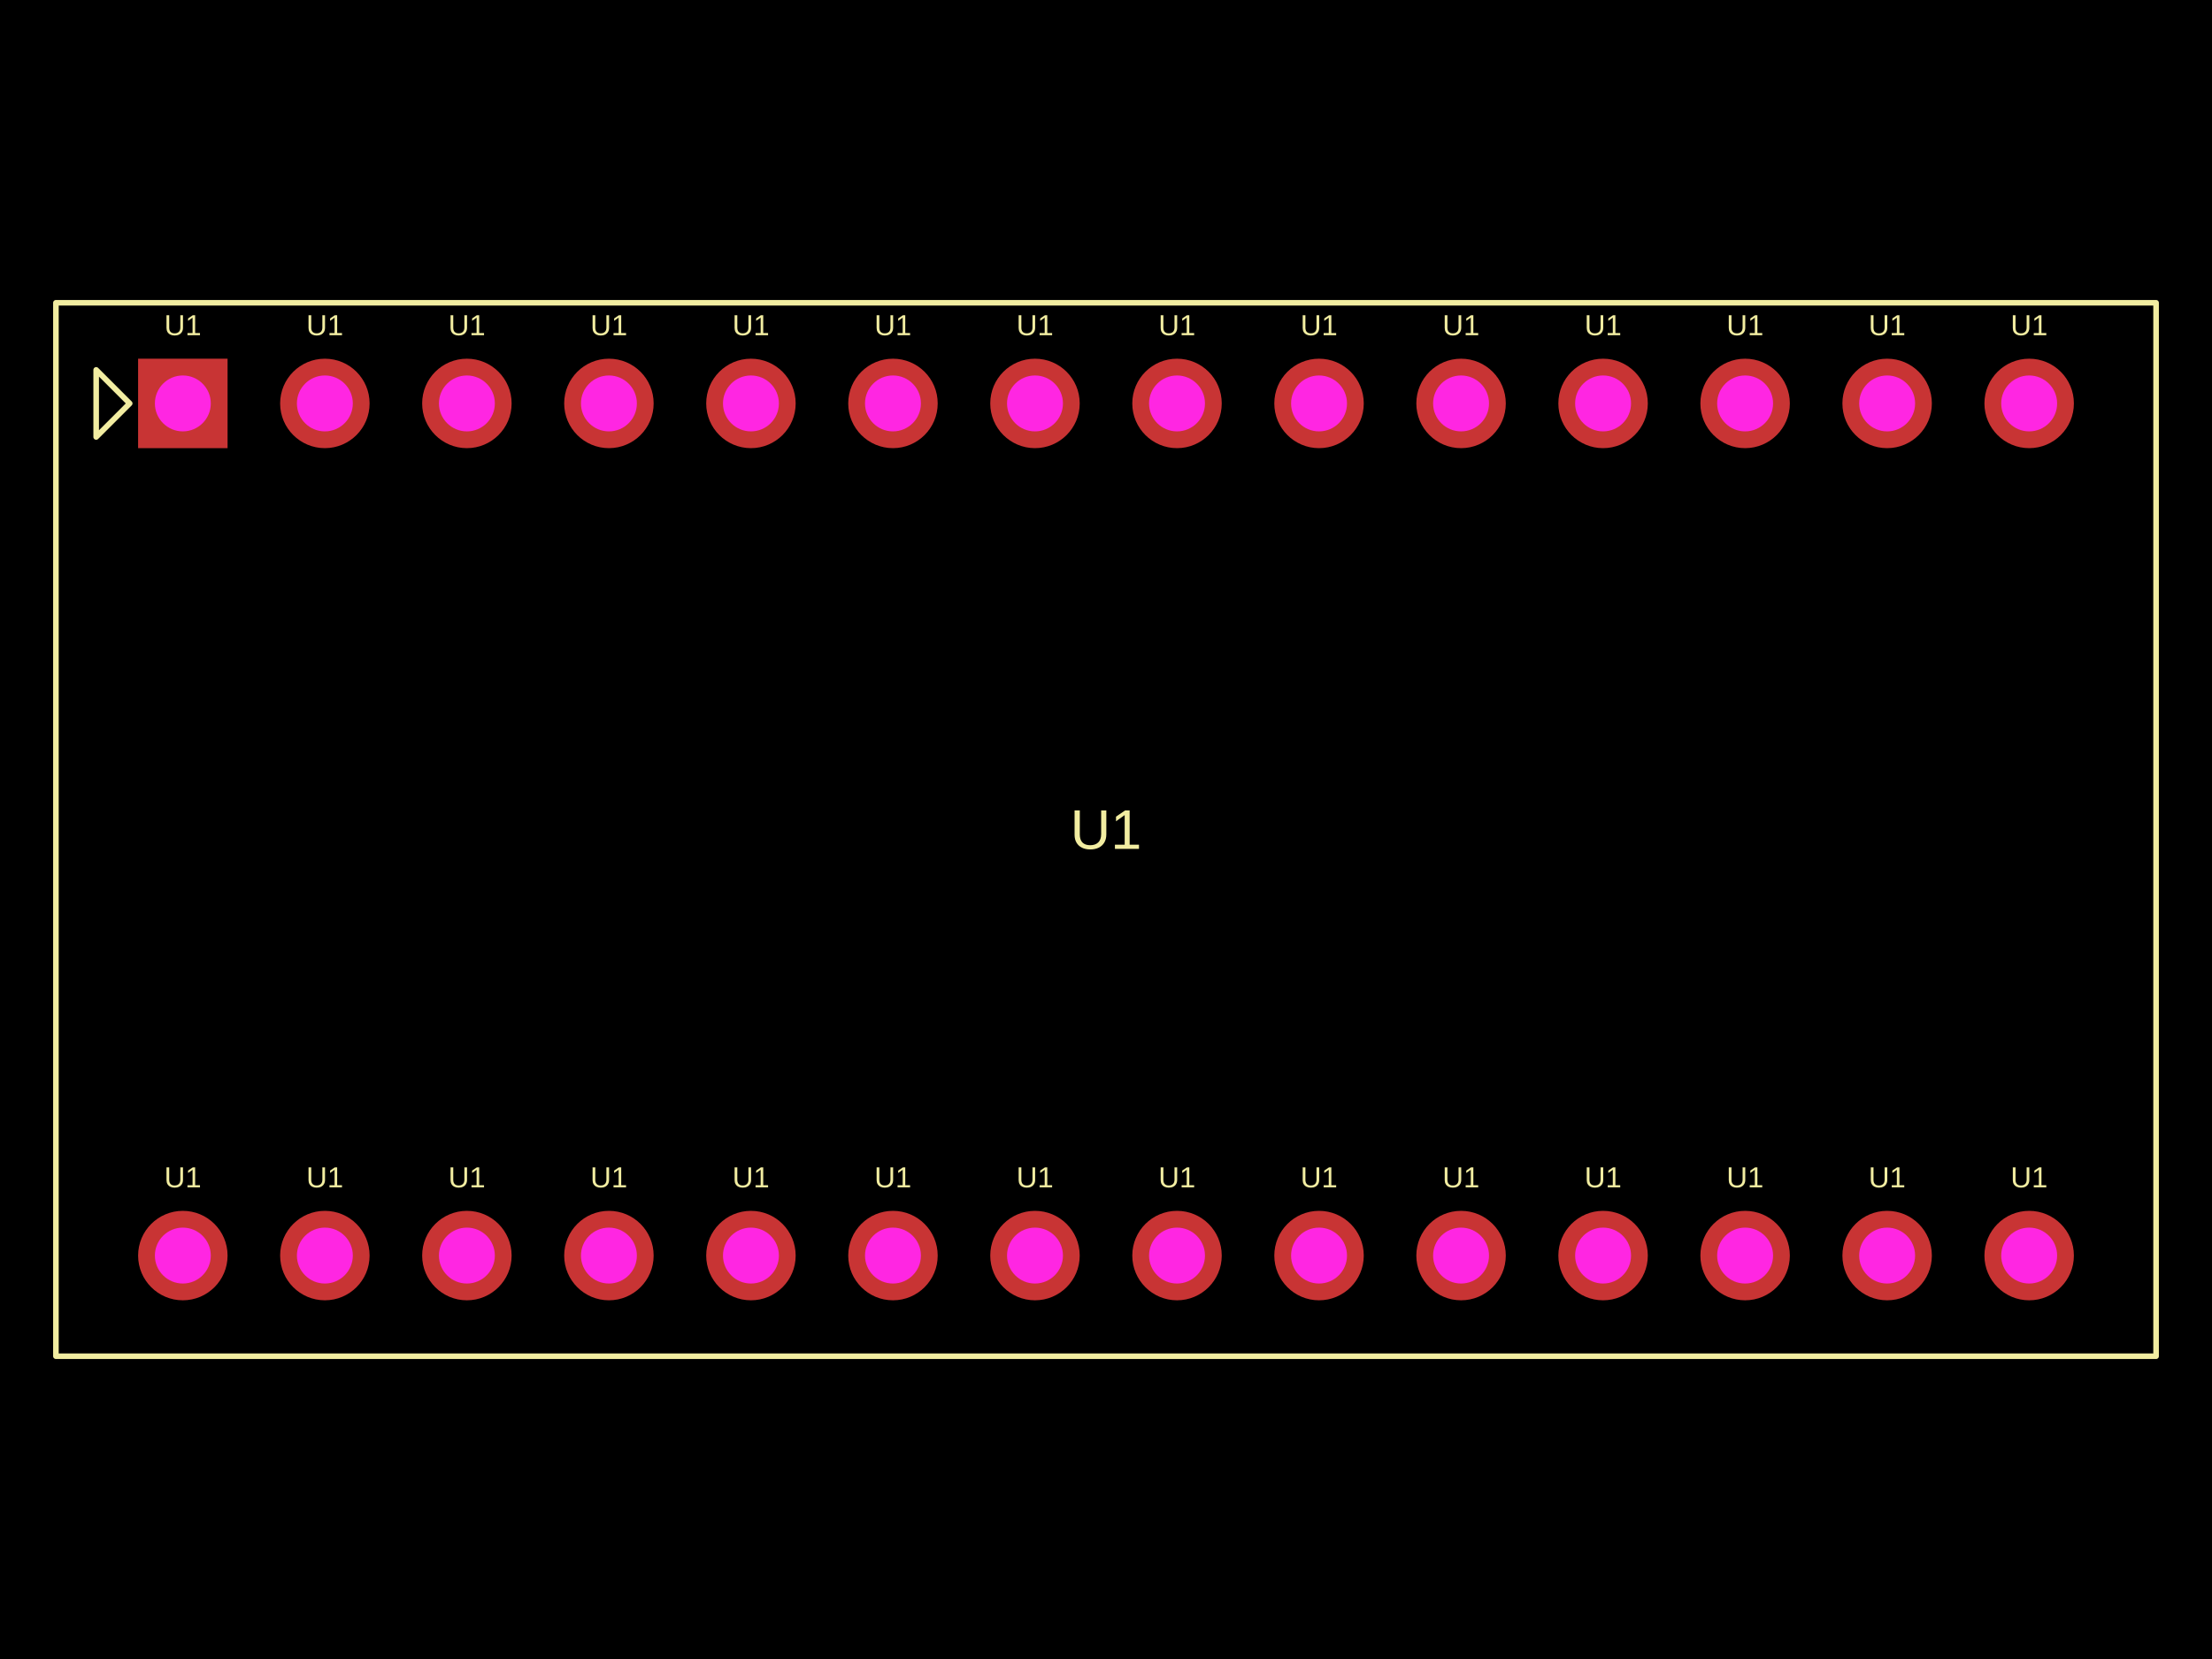
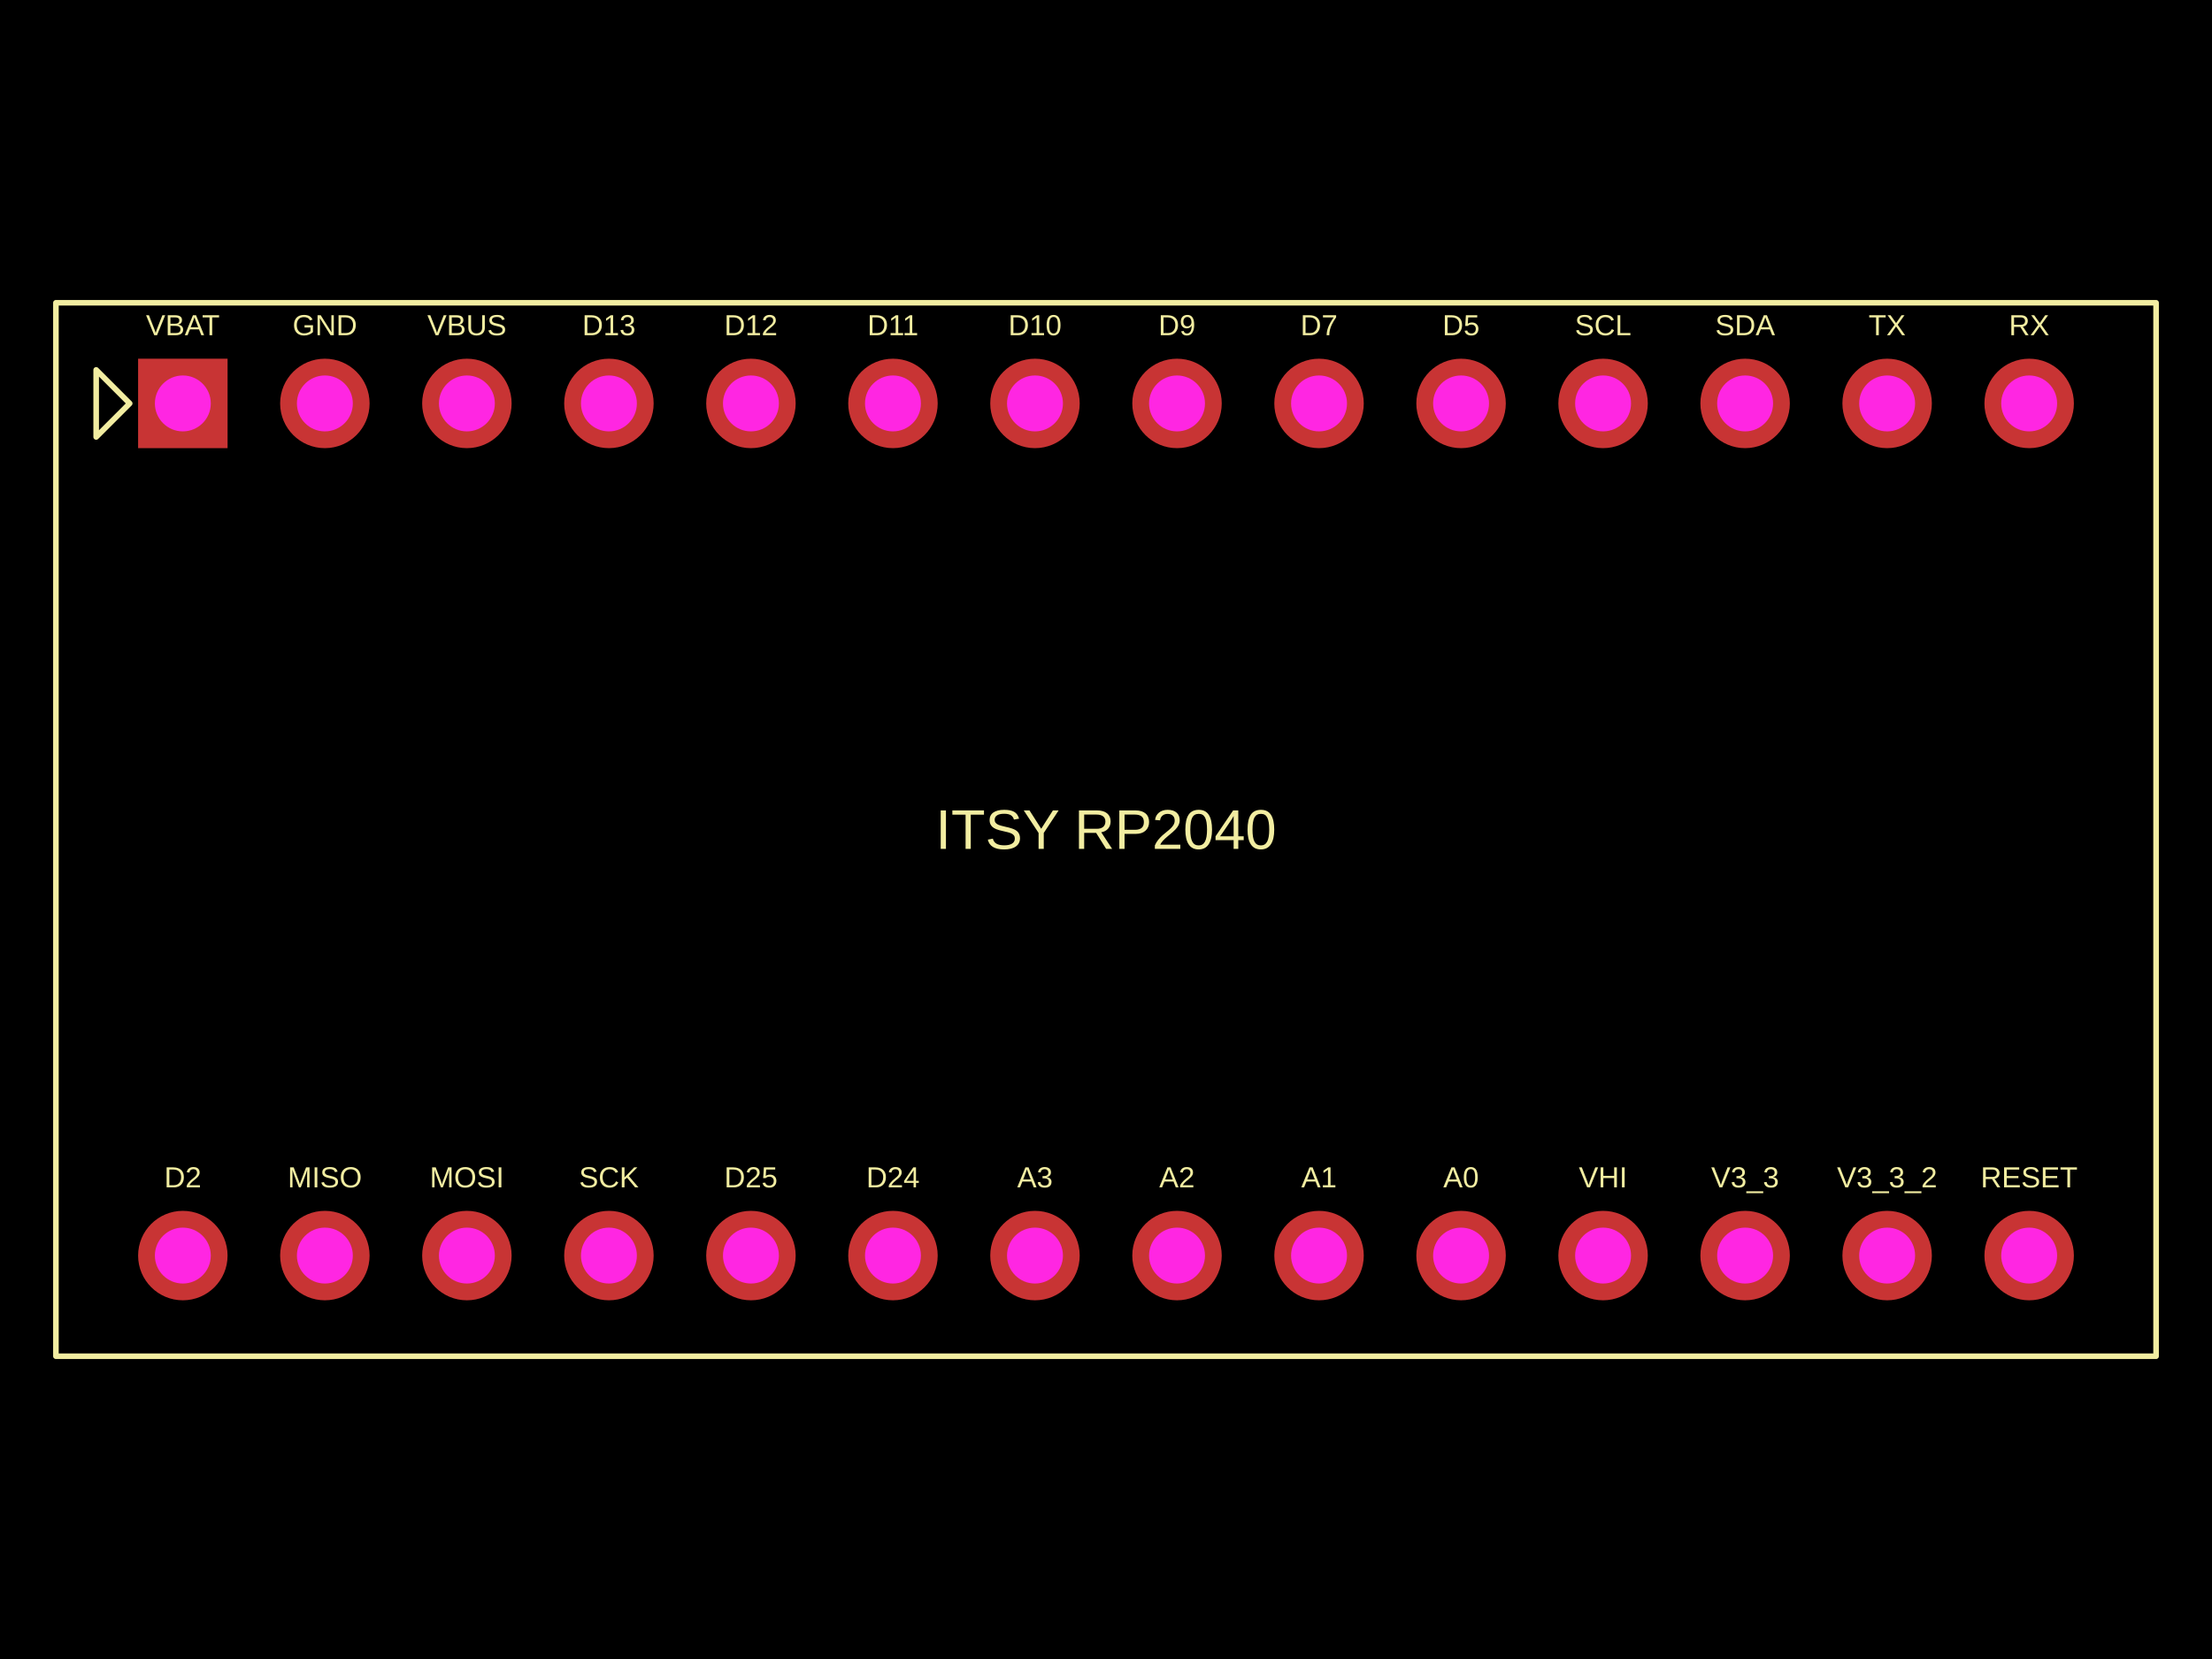
- <svg xmlns="http://www.w3.org/2000/svg" width="800" height="600" data-software-used-string="@tscircuit/core@0.0.1580">
+ <svg xmlns="http://www.w3.org/2000/svg" width="800" height="600" data-software-used-string="@tscircuit/core@0.0.1585">
  <style />
  <rect class="boundary" x="0" y="0" fill="#000" width="800" height="600" data-type="pcb_background" data-pcb-layer="global" />
  <rect class="pcb-boundary" fill="none" stroke="#fff" stroke-width="0.3" x="20.222" y="109.505" width="759.555" height="380.991" data-type="pcb_boundary" data-pcb-layer="global" />
-   <text x="0" y="0" dx="0" dy="0" fill="#f2eda1" font-family="Arial, sans-serif" font-size="10.516" text-anchor="middle" dominant-baseline="central" transform="matrix(1,0,0,1,66.1274,117.5935)" class="pcb-silkscreen-text pcb-silkscreen-top" data-pcb-silkscreen-text-id="pcb_silkscreen_text_0" stroke="none" data-type="pcb_silkscreen_text" data-pcb-layer="top">U1</text>
-   <text x="0" y="0" dx="0" dy="0" fill="#f2eda1" font-family="Arial, sans-serif" font-size="10.516" text-anchor="middle" dominant-baseline="central" transform="matrix(1,0,0,1,117.4924,117.5935)" class="pcb-silkscreen-text pcb-silkscreen-top" data-pcb-silkscreen-text-id="pcb_silkscreen_text_1" stroke="none" data-type="pcb_silkscreen_text" data-pcb-layer="top">U1</text>
-   <text x="0" y="0" dx="0" dy="0" fill="#f2eda1" font-family="Arial, sans-serif" font-size="10.516" text-anchor="middle" dominant-baseline="central" transform="matrix(1,0,0,1,168.8574,117.5935)" class="pcb-silkscreen-text pcb-silkscreen-top" data-pcb-silkscreen-text-id="pcb_silkscreen_text_2" stroke="none" data-type="pcb_silkscreen_text" data-pcb-layer="top">U1</text>
-   <text x="0" y="0" dx="0" dy="0" fill="#f2eda1" font-family="Arial, sans-serif" font-size="10.516" text-anchor="middle" dominant-baseline="central" transform="matrix(1,0,0,1,220.2224,117.5935)" class="pcb-silkscreen-text pcb-silkscreen-top" data-pcb-silkscreen-text-id="pcb_silkscreen_text_3" stroke="none" data-type="pcb_silkscreen_text" data-pcb-layer="top">U1</text>
-   <text x="0" y="0" dx="0" dy="0" fill="#f2eda1" font-family="Arial, sans-serif" font-size="10.516" text-anchor="middle" dominant-baseline="central" transform="matrix(1,0,0,1,271.5875,117.5935)" class="pcb-silkscreen-text pcb-silkscreen-top" data-pcb-silkscreen-text-id="pcb_silkscreen_text_4" stroke="none" data-type="pcb_silkscreen_text" data-pcb-layer="top">U1</text>
-   <text x="0" y="0" dx="0" dy="0" fill="#f2eda1" font-family="Arial, sans-serif" font-size="10.516" text-anchor="middle" dominant-baseline="central" transform="matrix(1,0,0,1,322.9525,117.5935)" class="pcb-silkscreen-text pcb-silkscreen-top" data-pcb-silkscreen-text-id="pcb_silkscreen_text_5" stroke="none" data-type="pcb_silkscreen_text" data-pcb-layer="top">U1</text>
-   <text x="0" y="0" dx="0" dy="0" fill="#f2eda1" font-family="Arial, sans-serif" font-size="10.516" text-anchor="middle" dominant-baseline="central" transform="matrix(1,0,0,1,374.3175,117.5935)" class="pcb-silkscreen-text pcb-silkscreen-top" data-pcb-silkscreen-text-id="pcb_silkscreen_text_6" stroke="none" data-type="pcb_silkscreen_text" data-pcb-layer="top">U1</text>
-   <text x="0" y="0" dx="0" dy="0" fill="#f2eda1" font-family="Arial, sans-serif" font-size="10.516" text-anchor="middle" dominant-baseline="central" transform="matrix(1,0,0,1,425.6825,117.5935)" class="pcb-silkscreen-text pcb-silkscreen-top" data-pcb-silkscreen-text-id="pcb_silkscreen_text_7" stroke="none" data-type="pcb_silkscreen_text" data-pcb-layer="top">U1</text>
-   <text x="0" y="0" dx="0" dy="0" fill="#f2eda1" font-family="Arial, sans-serif" font-size="10.516" text-anchor="middle" dominant-baseline="central" transform="matrix(1,0,0,1,477.0475,117.5935)" class="pcb-silkscreen-text pcb-silkscreen-top" data-pcb-silkscreen-text-id="pcb_silkscreen_text_8" stroke="none" data-type="pcb_silkscreen_text" data-pcb-layer="top">U1</text>
-   <text x="0" y="0" dx="0" dy="0" fill="#f2eda1" font-family="Arial, sans-serif" font-size="10.516" text-anchor="middle" dominant-baseline="central" transform="matrix(1,0,0,1,528.4125,117.5935)" class="pcb-silkscreen-text pcb-silkscreen-top" data-pcb-silkscreen-text-id="pcb_silkscreen_text_9" stroke="none" data-type="pcb_silkscreen_text" data-pcb-layer="top">U1</text>
-   <text x="0" y="0" dx="0" dy="0" fill="#f2eda1" font-family="Arial, sans-serif" font-size="10.516" text-anchor="middle" dominant-baseline="central" transform="matrix(1,0,0,1,579.7776,117.5935)" class="pcb-silkscreen-text pcb-silkscreen-top" data-pcb-silkscreen-text-id="pcb_silkscreen_text_10" stroke="none" data-type="pcb_silkscreen_text" data-pcb-layer="top">U1</text>
-   <text x="0" y="0" dx="0" dy="0" fill="#f2eda1" font-family="Arial, sans-serif" font-size="10.516" text-anchor="middle" dominant-baseline="central" transform="matrix(1,0,0,1,631.1426,117.5935)" class="pcb-silkscreen-text pcb-silkscreen-top" data-pcb-silkscreen-text-id="pcb_silkscreen_text_11" stroke="none" data-type="pcb_silkscreen_text" data-pcb-layer="top">U1</text>
-   <text x="0" y="0" dx="0" dy="0" fill="#f2eda1" font-family="Arial, sans-serif" font-size="10.516" text-anchor="middle" dominant-baseline="central" transform="matrix(1,0,0,1,682.5076,117.5935)" class="pcb-silkscreen-text pcb-silkscreen-top" data-pcb-silkscreen-text-id="pcb_silkscreen_text_12" stroke="none" data-type="pcb_silkscreen_text" data-pcb-layer="top">U1</text>
-   <text x="0" y="0" dx="0" dy="0" fill="#f2eda1" font-family="Arial, sans-serif" font-size="10.516" text-anchor="middle" dominant-baseline="central" transform="matrix(1,0,0,1,733.8726,117.5935)" class="pcb-silkscreen-text pcb-silkscreen-top" data-pcb-silkscreen-text-id="pcb_silkscreen_text_13" stroke="none" data-type="pcb_silkscreen_text" data-pcb-layer="top">U1</text>
-   <text x="0" y="0" dx="0" dy="0" fill="#f2eda1" font-family="Arial, sans-serif" font-size="10.516" text-anchor="middle" dominant-baseline="central" transform="matrix(1,0,0,1,66.1274,425.7836)" class="pcb-silkscreen-text pcb-silkscreen-top" data-pcb-silkscreen-text-id="pcb_silkscreen_text_14" stroke="none" data-type="pcb_silkscreen_text" data-pcb-layer="top">U1</text>
-   <text x="0" y="0" dx="0" dy="0" fill="#f2eda1" font-family="Arial, sans-serif" font-size="10.516" text-anchor="middle" dominant-baseline="central" transform="matrix(1,0,0,1,117.4924,425.7836)" class="pcb-silkscreen-text pcb-silkscreen-top" data-pcb-silkscreen-text-id="pcb_silkscreen_text_15" stroke="none" data-type="pcb_silkscreen_text" data-pcb-layer="top">U1</text>
-   <text x="0" y="0" dx="0" dy="0" fill="#f2eda1" font-family="Arial, sans-serif" font-size="10.516" text-anchor="middle" dominant-baseline="central" transform="matrix(1,0,0,1,168.8574,425.7836)" class="pcb-silkscreen-text pcb-silkscreen-top" data-pcb-silkscreen-text-id="pcb_silkscreen_text_16" stroke="none" data-type="pcb_silkscreen_text" data-pcb-layer="top">U1</text>
-   <text x="0" y="0" dx="0" dy="0" fill="#f2eda1" font-family="Arial, sans-serif" font-size="10.516" text-anchor="middle" dominant-baseline="central" transform="matrix(1,0,0,1,220.2224,425.7836)" class="pcb-silkscreen-text pcb-silkscreen-top" data-pcb-silkscreen-text-id="pcb_silkscreen_text_17" stroke="none" data-type="pcb_silkscreen_text" data-pcb-layer="top">U1</text>
-   <text x="0" y="0" dx="0" dy="0" fill="#f2eda1" font-family="Arial, sans-serif" font-size="10.516" text-anchor="middle" dominant-baseline="central" transform="matrix(1,0,0,1,271.5875,425.7836)" class="pcb-silkscreen-text pcb-silkscreen-top" data-pcb-silkscreen-text-id="pcb_silkscreen_text_18" stroke="none" data-type="pcb_silkscreen_text" data-pcb-layer="top">U1</text>
-   <text x="0" y="0" dx="0" dy="0" fill="#f2eda1" font-family="Arial, sans-serif" font-size="10.516" text-anchor="middle" dominant-baseline="central" transform="matrix(1,0,0,1,322.9525,425.7836)" class="pcb-silkscreen-text pcb-silkscreen-top" data-pcb-silkscreen-text-id="pcb_silkscreen_text_19" stroke="none" data-type="pcb_silkscreen_text" data-pcb-layer="top">U1</text>
-   <text x="0" y="0" dx="0" dy="0" fill="#f2eda1" font-family="Arial, sans-serif" font-size="10.516" text-anchor="middle" dominant-baseline="central" transform="matrix(1,0,0,1,374.3175,425.7836)" class="pcb-silkscreen-text pcb-silkscreen-top" data-pcb-silkscreen-text-id="pcb_silkscreen_text_20" stroke="none" data-type="pcb_silkscreen_text" data-pcb-layer="top">U1</text>
-   <text x="0" y="0" dx="0" dy="0" fill="#f2eda1" font-family="Arial, sans-serif" font-size="10.516" text-anchor="middle" dominant-baseline="central" transform="matrix(1,0,0,1,425.6825,425.7836)" class="pcb-silkscreen-text pcb-silkscreen-top" data-pcb-silkscreen-text-id="pcb_silkscreen_text_21" stroke="none" data-type="pcb_silkscreen_text" data-pcb-layer="top">U1</text>
-   <text x="0" y="0" dx="0" dy="0" fill="#f2eda1" font-family="Arial, sans-serif" font-size="10.516" text-anchor="middle" dominant-baseline="central" transform="matrix(1,0,0,1,477.0475,425.7836)" class="pcb-silkscreen-text pcb-silkscreen-top" data-pcb-silkscreen-text-id="pcb_silkscreen_text_22" stroke="none" data-type="pcb_silkscreen_text" data-pcb-layer="top">U1</text>
-   <text x="0" y="0" dx="0" dy="0" fill="#f2eda1" font-family="Arial, sans-serif" font-size="10.516" text-anchor="middle" dominant-baseline="central" transform="matrix(1,0,0,1,528.4125,425.7836)" class="pcb-silkscreen-text pcb-silkscreen-top" data-pcb-silkscreen-text-id="pcb_silkscreen_text_23" stroke="none" data-type="pcb_silkscreen_text" data-pcb-layer="top">U1</text>
-   <text x="0" y="0" dx="0" dy="0" fill="#f2eda1" font-family="Arial, sans-serif" font-size="10.516" text-anchor="middle" dominant-baseline="central" transform="matrix(1,0,0,1,579.7776,425.7836)" class="pcb-silkscreen-text pcb-silkscreen-top" data-pcb-silkscreen-text-id="pcb_silkscreen_text_24" stroke="none" data-type="pcb_silkscreen_text" data-pcb-layer="top">U1</text>
-   <text x="0" y="0" dx="0" dy="0" fill="#f2eda1" font-family="Arial, sans-serif" font-size="10.516" text-anchor="middle" dominant-baseline="central" transform="matrix(1,0,0,1,631.1426,425.7836)" class="pcb-silkscreen-text pcb-silkscreen-top" data-pcb-silkscreen-text-id="pcb_silkscreen_text_25" stroke="none" data-type="pcb_silkscreen_text" data-pcb-layer="top">U1</text>
-   <text x="0" y="0" dx="0" dy="0" fill="#f2eda1" font-family="Arial, sans-serif" font-size="10.516" text-anchor="middle" dominant-baseline="central" transform="matrix(1,0,0,1,682.5076,425.7836)" class="pcb-silkscreen-text pcb-silkscreen-top" data-pcb-silkscreen-text-id="pcb_silkscreen_text_26" stroke="none" data-type="pcb_silkscreen_text" data-pcb-layer="top">U1</text>
-   <text x="0" y="0" dx="0" dy="0" fill="#f2eda1" font-family="Arial, sans-serif" font-size="10.516" text-anchor="middle" dominant-baseline="central" transform="matrix(1,0,0,1,733.8726,425.7836)" class="pcb-silkscreen-text pcb-silkscreen-top" data-pcb-silkscreen-text-id="pcb_silkscreen_text_27" stroke="none" data-type="pcb_silkscreen_text" data-pcb-layer="top">U1</text>
+   <text x="0" y="0" dx="0" dy="0" fill="#f2eda1" font-family="Arial, sans-serif" font-size="10.516" text-anchor="middle" dominant-baseline="central" transform="matrix(1,0,0,1,66.1274,117.5935)" class="pcb-silkscreen-text pcb-silkscreen-top" data-pcb-silkscreen-text-id="pcb_silkscreen_text_0" stroke="none" data-type="pcb_silkscreen_text" data-pcb-layer="top">VBAT</text>
+   <text x="0" y="0" dx="0" dy="0" fill="#f2eda1" font-family="Arial, sans-serif" font-size="10.516" text-anchor="middle" dominant-baseline="central" transform="matrix(1,0,0,1,117.4924,117.5935)" class="pcb-silkscreen-text pcb-silkscreen-top" data-pcb-silkscreen-text-id="pcb_silkscreen_text_1" stroke="none" data-type="pcb_silkscreen_text" data-pcb-layer="top">GND</text>
+   <text x="0" y="0" dx="0" dy="0" fill="#f2eda1" font-family="Arial, sans-serif" font-size="10.516" text-anchor="middle" dominant-baseline="central" transform="matrix(1,0,0,1,168.8574,117.5935)" class="pcb-silkscreen-text pcb-silkscreen-top" data-pcb-silkscreen-text-id="pcb_silkscreen_text_2" stroke="none" data-type="pcb_silkscreen_text" data-pcb-layer="top">VBUS</text>
+   <text x="0" y="0" dx="0" dy="0" fill="#f2eda1" font-family="Arial, sans-serif" font-size="10.516" text-anchor="middle" dominant-baseline="central" transform="matrix(1,0,0,1,220.2224,117.5935)" class="pcb-silkscreen-text pcb-silkscreen-top" data-pcb-silkscreen-text-id="pcb_silkscreen_text_3" stroke="none" data-type="pcb_silkscreen_text" data-pcb-layer="top">D13</text>
+   <text x="0" y="0" dx="0" dy="0" fill="#f2eda1" font-family="Arial, sans-serif" font-size="10.516" text-anchor="middle" dominant-baseline="central" transform="matrix(1,0,0,1,271.5875,117.5935)" class="pcb-silkscreen-text pcb-silkscreen-top" data-pcb-silkscreen-text-id="pcb_silkscreen_text_4" stroke="none" data-type="pcb_silkscreen_text" data-pcb-layer="top">D12</text>
+   <text x="0" y="0" dx="0" dy="0" fill="#f2eda1" font-family="Arial, sans-serif" font-size="10.516" text-anchor="middle" dominant-baseline="central" transform="matrix(1,0,0,1,322.9525,117.5935)" class="pcb-silkscreen-text pcb-silkscreen-top" data-pcb-silkscreen-text-id="pcb_silkscreen_text_5" stroke="none" data-type="pcb_silkscreen_text" data-pcb-layer="top">D11</text>
+   <text x="0" y="0" dx="0" dy="0" fill="#f2eda1" font-family="Arial, sans-serif" font-size="10.516" text-anchor="middle" dominant-baseline="central" transform="matrix(1,0,0,1,374.3175,117.5935)" class="pcb-silkscreen-text pcb-silkscreen-top" data-pcb-silkscreen-text-id="pcb_silkscreen_text_6" stroke="none" data-type="pcb_silkscreen_text" data-pcb-layer="top">D10</text>
+   <text x="0" y="0" dx="0" dy="0" fill="#f2eda1" font-family="Arial, sans-serif" font-size="10.516" text-anchor="middle" dominant-baseline="central" transform="matrix(1,0,0,1,425.6825,117.5935)" class="pcb-silkscreen-text pcb-silkscreen-top" data-pcb-silkscreen-text-id="pcb_silkscreen_text_7" stroke="none" data-type="pcb_silkscreen_text" data-pcb-layer="top">D9</text>
+   <text x="0" y="0" dx="0" dy="0" fill="#f2eda1" font-family="Arial, sans-serif" font-size="10.516" text-anchor="middle" dominant-baseline="central" transform="matrix(1,0,0,1,477.0475,117.5935)" class="pcb-silkscreen-text pcb-silkscreen-top" data-pcb-silkscreen-text-id="pcb_silkscreen_text_8" stroke="none" data-type="pcb_silkscreen_text" data-pcb-layer="top">D7</text>
+   <text x="0" y="0" dx="0" dy="0" fill="#f2eda1" font-family="Arial, sans-serif" font-size="10.516" text-anchor="middle" dominant-baseline="central" transform="matrix(1,0,0,1,528.4125,117.5935)" class="pcb-silkscreen-text pcb-silkscreen-top" data-pcb-silkscreen-text-id="pcb_silkscreen_text_9" stroke="none" data-type="pcb_silkscreen_text" data-pcb-layer="top">D5</text>
+   <text x="0" y="0" dx="0" dy="0" fill="#f2eda1" font-family="Arial, sans-serif" font-size="10.516" text-anchor="middle" dominant-baseline="central" transform="matrix(1,0,0,1,579.7776,117.5935)" class="pcb-silkscreen-text pcb-silkscreen-top" data-pcb-silkscreen-text-id="pcb_silkscreen_text_10" stroke="none" data-type="pcb_silkscreen_text" data-pcb-layer="top">SCL</text>
+   <text x="0" y="0" dx="0" dy="0" fill="#f2eda1" font-family="Arial, sans-serif" font-size="10.516" text-anchor="middle" dominant-baseline="central" transform="matrix(1,0,0,1,631.1426,117.5935)" class="pcb-silkscreen-text pcb-silkscreen-top" data-pcb-silkscreen-text-id="pcb_silkscreen_text_11" stroke="none" data-type="pcb_silkscreen_text" data-pcb-layer="top">SDA</text>
+   <text x="0" y="0" dx="0" dy="0" fill="#f2eda1" font-family="Arial, sans-serif" font-size="10.516" text-anchor="middle" dominant-baseline="central" transform="matrix(1,0,0,1,682.5076,117.5935)" class="pcb-silkscreen-text pcb-silkscreen-top" data-pcb-silkscreen-text-id="pcb_silkscreen_text_12" stroke="none" data-type="pcb_silkscreen_text" data-pcb-layer="top">TX</text>
+   <text x="0" y="0" dx="0" dy="0" fill="#f2eda1" font-family="Arial, sans-serif" font-size="10.516" text-anchor="middle" dominant-baseline="central" transform="matrix(1,0,0,1,733.8726,117.5935)" class="pcb-silkscreen-text pcb-silkscreen-top" data-pcb-silkscreen-text-id="pcb_silkscreen_text_13" stroke="none" data-type="pcb_silkscreen_text" data-pcb-layer="top">RX</text>
+   <text x="0" y="0" dx="0" dy="0" fill="#f2eda1" font-family="Arial, sans-serif" font-size="10.516" text-anchor="middle" dominant-baseline="central" transform="matrix(1,0,0,1,66.1274,425.7836)" class="pcb-silkscreen-text pcb-silkscreen-top" data-pcb-silkscreen-text-id="pcb_silkscreen_text_14" stroke="none" data-type="pcb_silkscreen_text" data-pcb-layer="top">D2</text>
+   <text x="0" y="0" dx="0" dy="0" fill="#f2eda1" font-family="Arial, sans-serif" font-size="10.516" text-anchor="middle" dominant-baseline="central" transform="matrix(1,0,0,1,117.4924,425.7836)" class="pcb-silkscreen-text pcb-silkscreen-top" data-pcb-silkscreen-text-id="pcb_silkscreen_text_15" stroke="none" data-type="pcb_silkscreen_text" data-pcb-layer="top">MISO</text>
+   <text x="0" y="0" dx="0" dy="0" fill="#f2eda1" font-family="Arial, sans-serif" font-size="10.516" text-anchor="middle" dominant-baseline="central" transform="matrix(1,0,0,1,168.8574,425.7836)" class="pcb-silkscreen-text pcb-silkscreen-top" data-pcb-silkscreen-text-id="pcb_silkscreen_text_16" stroke="none" data-type="pcb_silkscreen_text" data-pcb-layer="top">MOSI</text>
+   <text x="0" y="0" dx="0" dy="0" fill="#f2eda1" font-family="Arial, sans-serif" font-size="10.516" text-anchor="middle" dominant-baseline="central" transform="matrix(1,0,0,1,220.2224,425.7836)" class="pcb-silkscreen-text pcb-silkscreen-top" data-pcb-silkscreen-text-id="pcb_silkscreen_text_17" stroke="none" data-type="pcb_silkscreen_text" data-pcb-layer="top">SCK</text>
+   <text x="0" y="0" dx="0" dy="0" fill="#f2eda1" font-family="Arial, sans-serif" font-size="10.516" text-anchor="middle" dominant-baseline="central" transform="matrix(1,0,0,1,271.5875,425.7836)" class="pcb-silkscreen-text pcb-silkscreen-top" data-pcb-silkscreen-text-id="pcb_silkscreen_text_18" stroke="none" data-type="pcb_silkscreen_text" data-pcb-layer="top">D25</text>
+   <text x="0" y="0" dx="0" dy="0" fill="#f2eda1" font-family="Arial, sans-serif" font-size="10.516" text-anchor="middle" dominant-baseline="central" transform="matrix(1,0,0,1,322.9525,425.7836)" class="pcb-silkscreen-text pcb-silkscreen-top" data-pcb-silkscreen-text-id="pcb_silkscreen_text_19" stroke="none" data-type="pcb_silkscreen_text" data-pcb-layer="top">D24</text>
+   <text x="0" y="0" dx="0" dy="0" fill="#f2eda1" font-family="Arial, sans-serif" font-size="10.516" text-anchor="middle" dominant-baseline="central" transform="matrix(1,0,0,1,374.3175,425.7836)" class="pcb-silkscreen-text pcb-silkscreen-top" data-pcb-silkscreen-text-id="pcb_silkscreen_text_20" stroke="none" data-type="pcb_silkscreen_text" data-pcb-layer="top">A3</text>
+   <text x="0" y="0" dx="0" dy="0" fill="#f2eda1" font-family="Arial, sans-serif" font-size="10.516" text-anchor="middle" dominant-baseline="central" transform="matrix(1,0,0,1,425.6825,425.7836)" class="pcb-silkscreen-text pcb-silkscreen-top" data-pcb-silkscreen-text-id="pcb_silkscreen_text_21" stroke="none" data-type="pcb_silkscreen_text" data-pcb-layer="top">A2</text>
+   <text x="0" y="0" dx="0" dy="0" fill="#f2eda1" font-family="Arial, sans-serif" font-size="10.516" text-anchor="middle" dominant-baseline="central" transform="matrix(1,0,0,1,477.0475,425.7836)" class="pcb-silkscreen-text pcb-silkscreen-top" data-pcb-silkscreen-text-id="pcb_silkscreen_text_22" stroke="none" data-type="pcb_silkscreen_text" data-pcb-layer="top">A1</text>
+   <text x="0" y="0" dx="0" dy="0" fill="#f2eda1" font-family="Arial, sans-serif" font-size="10.516" text-anchor="middle" dominant-baseline="central" transform="matrix(1,0,0,1,528.4125,425.7836)" class="pcb-silkscreen-text pcb-silkscreen-top" data-pcb-silkscreen-text-id="pcb_silkscreen_text_23" stroke="none" data-type="pcb_silkscreen_text" data-pcb-layer="top">A0</text>
+   <text x="0" y="0" dx="0" dy="0" fill="#f2eda1" font-family="Arial, sans-serif" font-size="10.516" text-anchor="middle" dominant-baseline="central" transform="matrix(1,0,0,1,579.7776,425.7836)" class="pcb-silkscreen-text pcb-silkscreen-top" data-pcb-silkscreen-text-id="pcb_silkscreen_text_24" stroke="none" data-type="pcb_silkscreen_text" data-pcb-layer="top">VHI</text>
+   <text x="0" y="0" dx="0" dy="0" fill="#f2eda1" font-family="Arial, sans-serif" font-size="10.516" text-anchor="middle" dominant-baseline="central" transform="matrix(1,0,0,1,631.1426,425.7836)" class="pcb-silkscreen-text pcb-silkscreen-top" data-pcb-silkscreen-text-id="pcb_silkscreen_text_25" stroke="none" data-type="pcb_silkscreen_text" data-pcb-layer="top">V3_3</text>
+   <text x="0" y="0" dx="0" dy="0" fill="#f2eda1" font-family="Arial, sans-serif" font-size="10.516" text-anchor="middle" dominant-baseline="central" transform="matrix(1,0,0,1,682.5076,425.7836)" class="pcb-silkscreen-text pcb-silkscreen-top" data-pcb-silkscreen-text-id="pcb_silkscreen_text_26" stroke="none" data-type="pcb_silkscreen_text" data-pcb-layer="top">V3_3_2</text>
+   <text x="0" y="0" dx="0" dy="0" fill="#f2eda1" font-family="Arial, sans-serif" font-size="10.516" text-anchor="middle" dominant-baseline="central" transform="matrix(1,0,0,1,733.8726,425.7836)" class="pcb-silkscreen-text pcb-silkscreen-top" data-pcb-silkscreen-text-id="pcb_silkscreen_text_27" stroke="none" data-type="pcb_silkscreen_text" data-pcb-layer="top">RESET</text>
  <path class="pcb-silkscreen pcb-silkscreen-top" d="M 20.222 490.495 L 779.778 490.495 L 779.778 109.505 L 20.222 109.505 L 20.222 490.495 Z" fill="none" stroke="#f2eda1" stroke-width="2.022" stroke-linecap="round" stroke-linejoin="round" data-pcb-component-id="pcb_component_0" data-pcb-silkscreen-path-id="pcb_silkscreen_path_0" data-type="pcb_silkscreen_path" data-pcb-layer="top" />
  <path class="pcb-silkscreen pcb-silkscreen-top" d="M 46.916 145.905 L 34.783 158.038 L 34.783 133.771 L 46.916 145.905 Z" fill="none" stroke="#f2eda1" stroke-width="2.022" stroke-linecap="round" stroke-linejoin="round" data-pcb-component-id="pcb_component_0" data-pcb-silkscreen-path-id="pcb_silkscreen_path_1" data-type="pcb_silkscreen_path" data-pcb-layer="top" />
-   <text x="0" y="0" dx="0" dy="0" fill="#f2eda1" font-family="Arial, sans-serif" font-size="20.222" text-anchor="middle" dominant-baseline="central" transform="matrix(1,0,0,1,400,300)" class="pcb-silkscreen-text pcb-silkscreen-top" data-pcb-silkscreen-text-id="pcb_silkscreen_text_28" stroke="none" data-type="pcb_silkscreen_text" data-pcb-layer="top">U1</text>
+   <text x="0" y="0" dx="0" dy="0" fill="#f2eda1" font-family="Arial, sans-serif" font-size="20.222" text-anchor="middle" dominant-baseline="central" transform="matrix(1,0,0,1,400,300)" class="pcb-silkscreen-text pcb-silkscreen-top" data-pcb-silkscreen-text-id="pcb_silkscreen_text_28" stroke="none" data-type="pcb_silkscreen_text" data-pcb-layer="top">ITSY RP2040</text>
  <g data-type="pcb_plated_hole" data-pcb-layer="through" data-pad-name="U1.VBAT">
    <rect class="pcb-hole-outer-pad" fill="rgb(200, 52, 52)" x="49.949" y="129.727" width="32.356" height="32.356" data-type="pcb_plated_hole" data-pcb-layer="top" />
    <circle class="pcb-hole-inner" fill="#FF26E2" cx="66.127" cy="145.905" r="10.111" data-type="pcb_plated_hole_drill" data-pcb-layer="drill" />
  </g>
  <g data-type="pcb_plated_hole" data-pcb-layer="through" data-pad-name="U1.GND">
    <circle class="pcb-hole-outer" fill="rgb(200, 52, 52)" cx="117.492" cy="145.905" r="16.178" data-type="pcb_plated_hole" data-pcb-layer="top" />
    <circle class="pcb-hole-inner" fill="#FF26E2" cx="117.492" cy="145.905" r="10.111" data-type="pcb_plated_hole_drill" data-pcb-layer="drill" />
  </g>
  <g data-type="pcb_plated_hole" data-pcb-layer="through" data-pad-name="U1.VBUS">
    <circle class="pcb-hole-outer" fill="rgb(200, 52, 52)" cx="168.857" cy="145.905" r="16.178" data-type="pcb_plated_hole" data-pcb-layer="top" />
    <circle class="pcb-hole-inner" fill="#FF26E2" cx="168.857" cy="145.905" r="10.111" data-type="pcb_plated_hole_drill" data-pcb-layer="drill" />
  </g>
  <g data-type="pcb_plated_hole" data-pcb-layer="through" data-pad-name="U1.D13">
    <circle class="pcb-hole-outer" fill="rgb(200, 52, 52)" cx="220.222" cy="145.905" r="16.178" data-type="pcb_plated_hole" data-pcb-layer="top" />
    <circle class="pcb-hole-inner" fill="#FF26E2" cx="220.222" cy="145.905" r="10.111" data-type="pcb_plated_hole_drill" data-pcb-layer="drill" />
  </g>
  <g data-type="pcb_plated_hole" data-pcb-layer="through" data-pad-name="U1.D12">
    <circle class="pcb-hole-outer" fill="rgb(200, 52, 52)" cx="271.587" cy="145.905" r="16.178" data-type="pcb_plated_hole" data-pcb-layer="top" />
    <circle class="pcb-hole-inner" fill="#FF26E2" cx="271.587" cy="145.905" r="10.111" data-type="pcb_plated_hole_drill" data-pcb-layer="drill" />
  </g>
  <g data-type="pcb_plated_hole" data-pcb-layer="through" data-pad-name="U1.D11">
    <circle class="pcb-hole-outer" fill="rgb(200, 52, 52)" cx="322.952" cy="145.905" r="16.178" data-type="pcb_plated_hole" data-pcb-layer="top" />
    <circle class="pcb-hole-inner" fill="#FF26E2" cx="322.952" cy="145.905" r="10.111" data-type="pcb_plated_hole_drill" data-pcb-layer="drill" />
  </g>
  <g data-type="pcb_plated_hole" data-pcb-layer="through" data-pad-name="U1.D10">
    <circle class="pcb-hole-outer" fill="rgb(200, 52, 52)" cx="374.317" cy="145.905" r="16.178" data-type="pcb_plated_hole" data-pcb-layer="top" />
    <circle class="pcb-hole-inner" fill="#FF26E2" cx="374.317" cy="145.905" r="10.111" data-type="pcb_plated_hole_drill" data-pcb-layer="drill" />
  </g>
  <g data-type="pcb_plated_hole" data-pcb-layer="through" data-pad-name="U1.D9">
    <circle class="pcb-hole-outer" fill="rgb(200, 52, 52)" cx="425.683" cy="145.905" r="16.178" data-type="pcb_plated_hole" data-pcb-layer="top" />
    <circle class="pcb-hole-inner" fill="#FF26E2" cx="425.683" cy="145.905" r="10.111" data-type="pcb_plated_hole_drill" data-pcb-layer="drill" />
  </g>
  <g data-type="pcb_plated_hole" data-pcb-layer="through" data-pad-name="U1.D7">
    <circle class="pcb-hole-outer" fill="rgb(200, 52, 52)" cx="477.048" cy="145.905" r="16.178" data-type="pcb_plated_hole" data-pcb-layer="top" />
    <circle class="pcb-hole-inner" fill="#FF26E2" cx="477.048" cy="145.905" r="10.111" data-type="pcb_plated_hole_drill" data-pcb-layer="drill" />
  </g>
  <g data-type="pcb_plated_hole" data-pcb-layer="through" data-pad-name="U1.D5">
    <circle class="pcb-hole-outer" fill="rgb(200, 52, 52)" cx="528.413" cy="145.905" r="16.178" data-type="pcb_plated_hole" data-pcb-layer="top" />
    <circle class="pcb-hole-inner" fill="#FF26E2" cx="528.413" cy="145.905" r="10.111" data-type="pcb_plated_hole_drill" data-pcb-layer="drill" />
  </g>
  <g data-type="pcb_plated_hole" data-pcb-layer="through" data-pad-name="U1.SCL">
    <circle class="pcb-hole-outer" fill="rgb(200, 52, 52)" cx="579.778" cy="145.905" r="16.178" data-type="pcb_plated_hole" data-pcb-layer="top" />
    <circle class="pcb-hole-inner" fill="#FF26E2" cx="579.778" cy="145.905" r="10.111" data-type="pcb_plated_hole_drill" data-pcb-layer="drill" />
  </g>
  <g data-type="pcb_plated_hole" data-pcb-layer="through" data-pad-name="U1.SDA">
    <circle class="pcb-hole-outer" fill="rgb(200, 52, 52)" cx="631.143" cy="145.905" r="16.178" data-type="pcb_plated_hole" data-pcb-layer="top" />
    <circle class="pcb-hole-inner" fill="#FF26E2" cx="631.143" cy="145.905" r="10.111" data-type="pcb_plated_hole_drill" data-pcb-layer="drill" />
  </g>
  <g data-type="pcb_plated_hole" data-pcb-layer="through" data-pad-name="U1.TX">
    <circle class="pcb-hole-outer" fill="rgb(200, 52, 52)" cx="682.508" cy="145.905" r="16.178" data-type="pcb_plated_hole" data-pcb-layer="top" />
    <circle class="pcb-hole-inner" fill="#FF26E2" cx="682.508" cy="145.905" r="10.111" data-type="pcb_plated_hole_drill" data-pcb-layer="drill" />
  </g>
  <g data-type="pcb_plated_hole" data-pcb-layer="through" data-pad-name="U1.RX">
    <circle class="pcb-hole-outer" fill="rgb(200, 52, 52)" cx="733.873" cy="145.905" r="16.178" data-type="pcb_plated_hole" data-pcb-layer="top" />
    <circle class="pcb-hole-inner" fill="#FF26E2" cx="733.873" cy="145.905" r="10.111" data-type="pcb_plated_hole_drill" data-pcb-layer="drill" />
  </g>
  <g data-type="pcb_plated_hole" data-pcb-layer="through" data-pad-name="U1.D2">
    <circle class="pcb-hole-outer" fill="rgb(200, 52, 52)" cx="66.127" cy="454.095" r="16.178" data-type="pcb_plated_hole" data-pcb-layer="top" />
    <circle class="pcb-hole-inner" fill="#FF26E2" cx="66.127" cy="454.095" r="10.111" data-type="pcb_plated_hole_drill" data-pcb-layer="drill" />
  </g>
  <g data-type="pcb_plated_hole" data-pcb-layer="through" data-pad-name="U1.MISO">
    <circle class="pcb-hole-outer" fill="rgb(200, 52, 52)" cx="117.492" cy="454.095" r="16.178" data-type="pcb_plated_hole" data-pcb-layer="top" />
    <circle class="pcb-hole-inner" fill="#FF26E2" cx="117.492" cy="454.095" r="10.111" data-type="pcb_plated_hole_drill" data-pcb-layer="drill" />
  </g>
  <g data-type="pcb_plated_hole" data-pcb-layer="through" data-pad-name="U1.MOSI">
    <circle class="pcb-hole-outer" fill="rgb(200, 52, 52)" cx="168.857" cy="454.095" r="16.178" data-type="pcb_plated_hole" data-pcb-layer="top" />
    <circle class="pcb-hole-inner" fill="#FF26E2" cx="168.857" cy="454.095" r="10.111" data-type="pcb_plated_hole_drill" data-pcb-layer="drill" />
  </g>
  <g data-type="pcb_plated_hole" data-pcb-layer="through" data-pad-name="U1.SCK">
    <circle class="pcb-hole-outer" fill="rgb(200, 52, 52)" cx="220.222" cy="454.095" r="16.178" data-type="pcb_plated_hole" data-pcb-layer="top" />
    <circle class="pcb-hole-inner" fill="#FF26E2" cx="220.222" cy="454.095" r="10.111" data-type="pcb_plated_hole_drill" data-pcb-layer="drill" />
  </g>
  <g data-type="pcb_plated_hole" data-pcb-layer="through" data-pad-name="U1.D25">
    <circle class="pcb-hole-outer" fill="rgb(200, 52, 52)" cx="271.587" cy="454.095" r="16.178" data-type="pcb_plated_hole" data-pcb-layer="top" />
    <circle class="pcb-hole-inner" fill="#FF26E2" cx="271.587" cy="454.095" r="10.111" data-type="pcb_plated_hole_drill" data-pcb-layer="drill" />
  </g>
  <g data-type="pcb_plated_hole" data-pcb-layer="through" data-pad-name="U1.D24">
    <circle class="pcb-hole-outer" fill="rgb(200, 52, 52)" cx="322.952" cy="454.095" r="16.178" data-type="pcb_plated_hole" data-pcb-layer="top" />
    <circle class="pcb-hole-inner" fill="#FF26E2" cx="322.952" cy="454.095" r="10.111" data-type="pcb_plated_hole_drill" data-pcb-layer="drill" />
  </g>
  <g data-type="pcb_plated_hole" data-pcb-layer="through" data-pad-name="U1.A3">
    <circle class="pcb-hole-outer" fill="rgb(200, 52, 52)" cx="374.317" cy="454.095" r="16.178" data-type="pcb_plated_hole" data-pcb-layer="top" />
    <circle class="pcb-hole-inner" fill="#FF26E2" cx="374.317" cy="454.095" r="10.111" data-type="pcb_plated_hole_drill" data-pcb-layer="drill" />
  </g>
  <g data-type="pcb_plated_hole" data-pcb-layer="through" data-pad-name="U1.A2">
    <circle class="pcb-hole-outer" fill="rgb(200, 52, 52)" cx="425.683" cy="454.095" r="16.178" data-type="pcb_plated_hole" data-pcb-layer="top" />
    <circle class="pcb-hole-inner" fill="#FF26E2" cx="425.683" cy="454.095" r="10.111" data-type="pcb_plated_hole_drill" data-pcb-layer="drill" />
  </g>
  <g data-type="pcb_plated_hole" data-pcb-layer="through" data-pad-name="U1.A1">
    <circle class="pcb-hole-outer" fill="rgb(200, 52, 52)" cx="477.048" cy="454.095" r="16.178" data-type="pcb_plated_hole" data-pcb-layer="top" />
    <circle class="pcb-hole-inner" fill="#FF26E2" cx="477.048" cy="454.095" r="10.111" data-type="pcb_plated_hole_drill" data-pcb-layer="drill" />
  </g>
  <g data-type="pcb_plated_hole" data-pcb-layer="through" data-pad-name="U1.A0">
    <circle class="pcb-hole-outer" fill="rgb(200, 52, 52)" cx="528.413" cy="454.095" r="16.178" data-type="pcb_plated_hole" data-pcb-layer="top" />
    <circle class="pcb-hole-inner" fill="#FF26E2" cx="528.413" cy="454.095" r="10.111" data-type="pcb_plated_hole_drill" data-pcb-layer="drill" />
  </g>
  <g data-type="pcb_plated_hole" data-pcb-layer="through" data-pad-name="U1.VHI">
    <circle class="pcb-hole-outer" fill="rgb(200, 52, 52)" cx="579.778" cy="454.095" r="16.178" data-type="pcb_plated_hole" data-pcb-layer="top" />
    <circle class="pcb-hole-inner" fill="#FF26E2" cx="579.778" cy="454.095" r="10.111" data-type="pcb_plated_hole_drill" data-pcb-layer="drill" />
  </g>
  <g data-type="pcb_plated_hole" data-pcb-layer="through" data-pad-name="U1.V3_3">
    <circle class="pcb-hole-outer" fill="rgb(200, 52, 52)" cx="631.143" cy="454.095" r="16.178" data-type="pcb_plated_hole" data-pcb-layer="top" />
    <circle class="pcb-hole-inner" fill="#FF26E2" cx="631.143" cy="454.095" r="10.111" data-type="pcb_plated_hole_drill" data-pcb-layer="drill" />
  </g>
  <g data-type="pcb_plated_hole" data-pcb-layer="through" data-pad-name="U1.V3_3_2">
    <circle class="pcb-hole-outer" fill="rgb(200, 52, 52)" cx="682.508" cy="454.095" r="16.178" data-type="pcb_plated_hole" data-pcb-layer="top" />
    <circle class="pcb-hole-inner" fill="#FF26E2" cx="682.508" cy="454.095" r="10.111" data-type="pcb_plated_hole_drill" data-pcb-layer="drill" />
  </g>
  <g data-type="pcb_plated_hole" data-pcb-layer="through" data-pad-name="U1.RESET">
    <circle class="pcb-hole-outer" fill="rgb(200, 52, 52)" cx="733.873" cy="454.095" r="16.178" data-type="pcb_plated_hole" data-pcb-layer="top" />
    <circle class="pcb-hole-inner" fill="#FF26E2" cx="733.873" cy="454.095" r="10.111" data-type="pcb_plated_hole_drill" data-pcb-layer="drill" />
  </g>
</svg>
